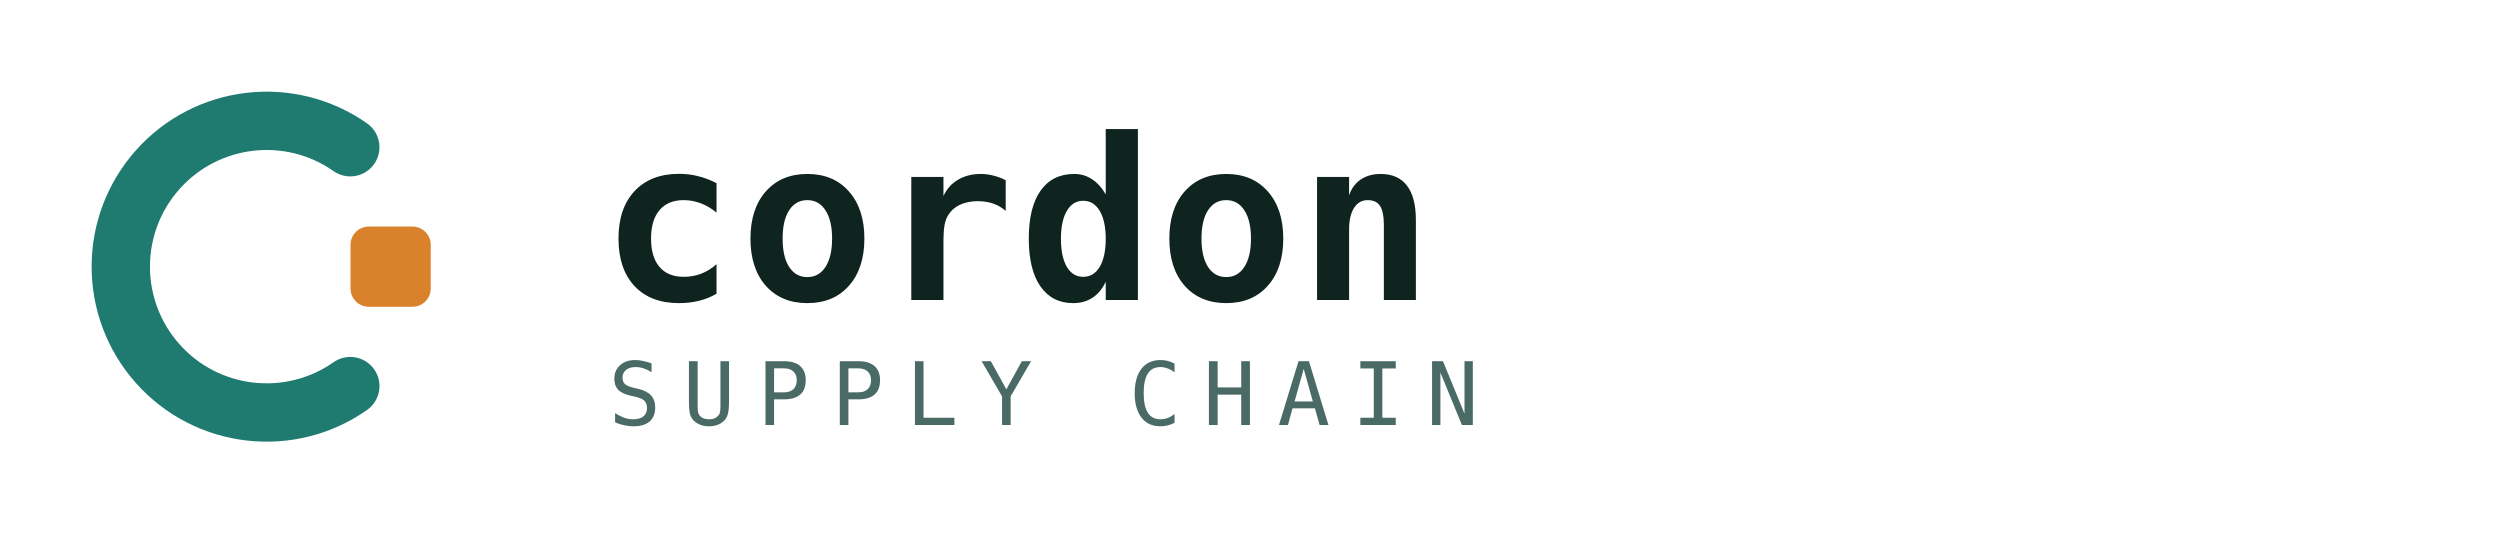
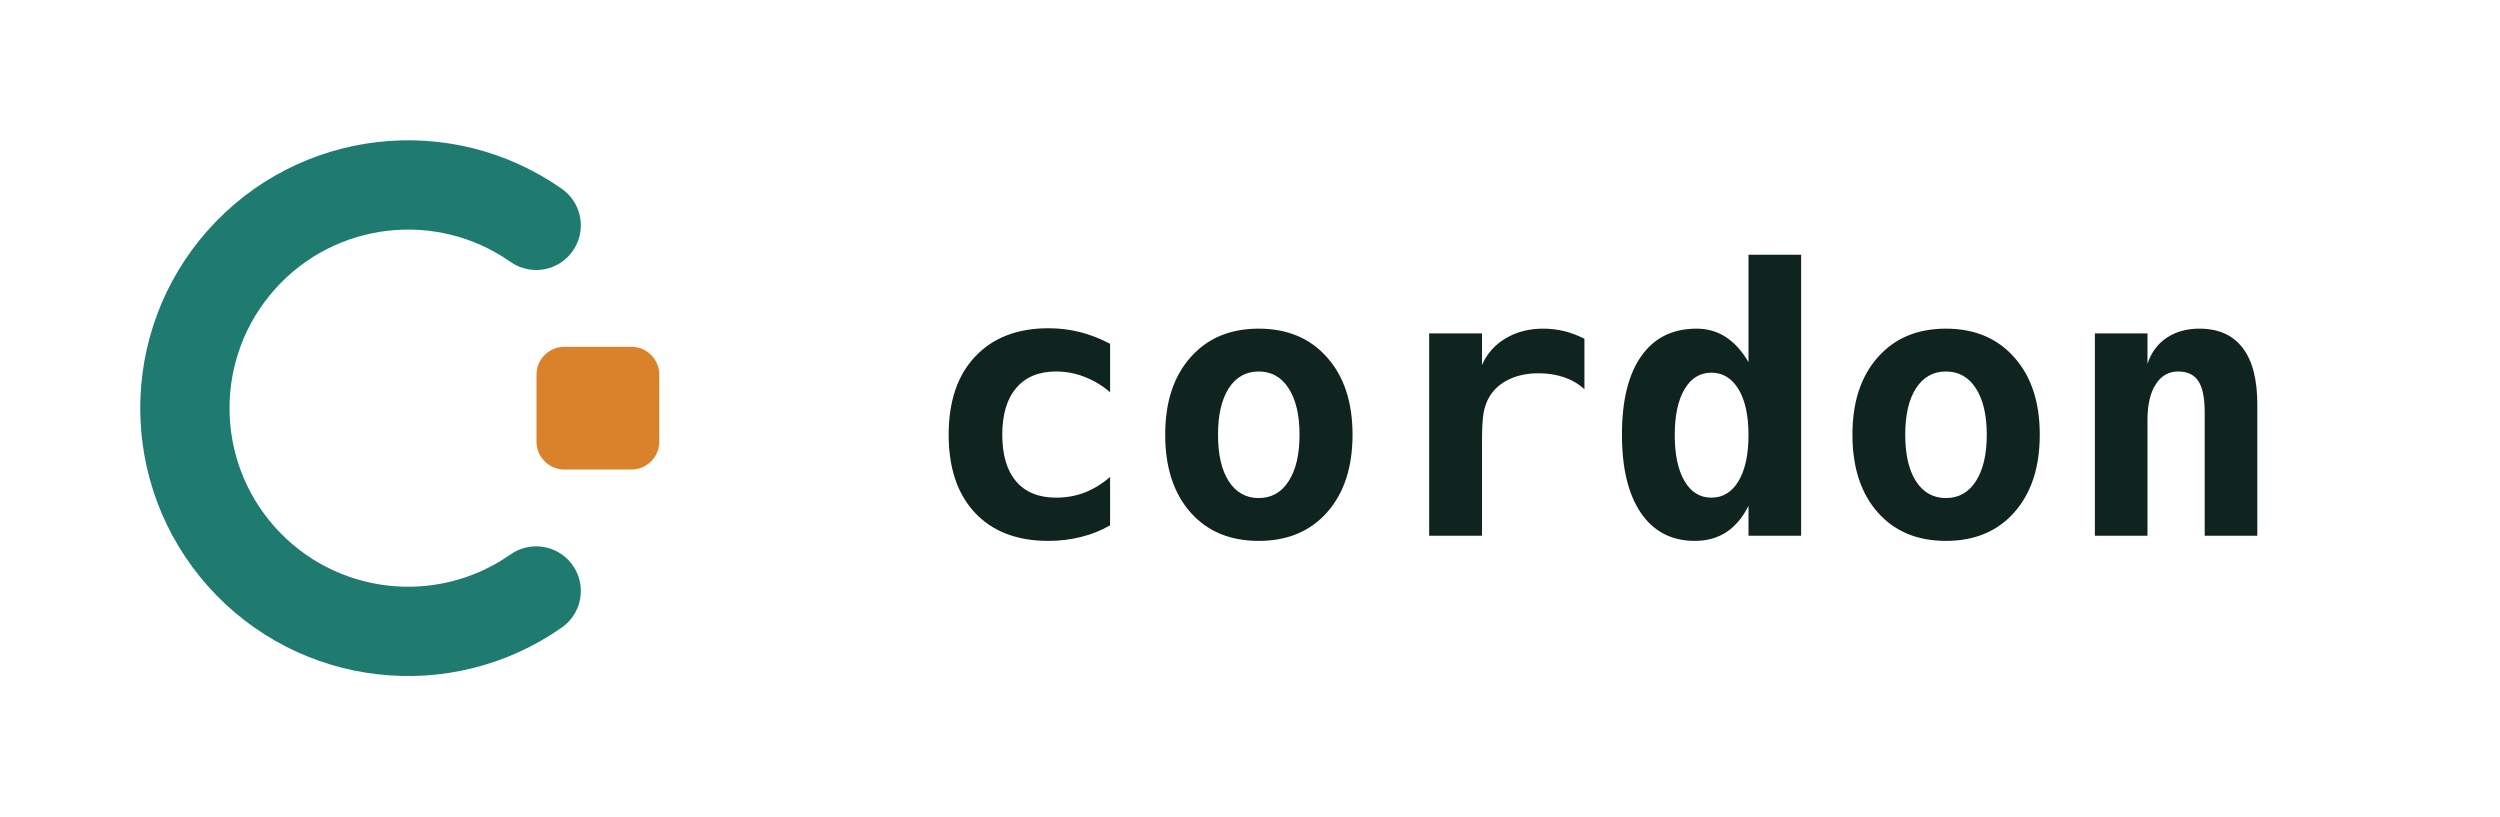
- <svg xmlns="http://www.w3.org/2000/svg" viewBox="0 0 300 64" width="300" height="64" role="img" aria-labelledby="title desc">
+ <svg xmlns="http://www.w3.org/2000/svg" viewBox="0 0 196 64" width="196" height="64" role="img" aria-labelledby="title desc">
  <g transform="translate(4 4) scale(0.875)">
    <path d="M 43.47 15.62 A 20 20 0 1 0 43.47 48.38" fill="none" stroke="#1f7a6f" stroke-width="8" stroke-linecap="round" />
    <rect x="43.5" y="26.5" width="11" height="11" rx="2.5" fill="#d9822b" />
  </g>
-   <text x="72" y="36" fill="#10241f" font-family="ui-monospace, SFMono-Regular, 'SF Mono', Menlo, Consolas, monospace" font-size="27" font-weight="600" letter-spacing="0.5">cordon</text>
-   <text x="73" y="51" fill="#4a6b65" font-family="ui-monospace, SFMono-Regular, 'SF Mono', Menlo, Consolas, monospace" font-size="10.5" letter-spacing="2.6">SUPPLY CHAIN</text>
+   <text x="72" y="42" fill="#10241f" font-family="ui-monospace, SFMono-Regular, 'SF Mono', Menlo, Consolas, monospace" font-size="29" font-weight="600" letter-spacing="0.5">cordon</text>
</svg>
